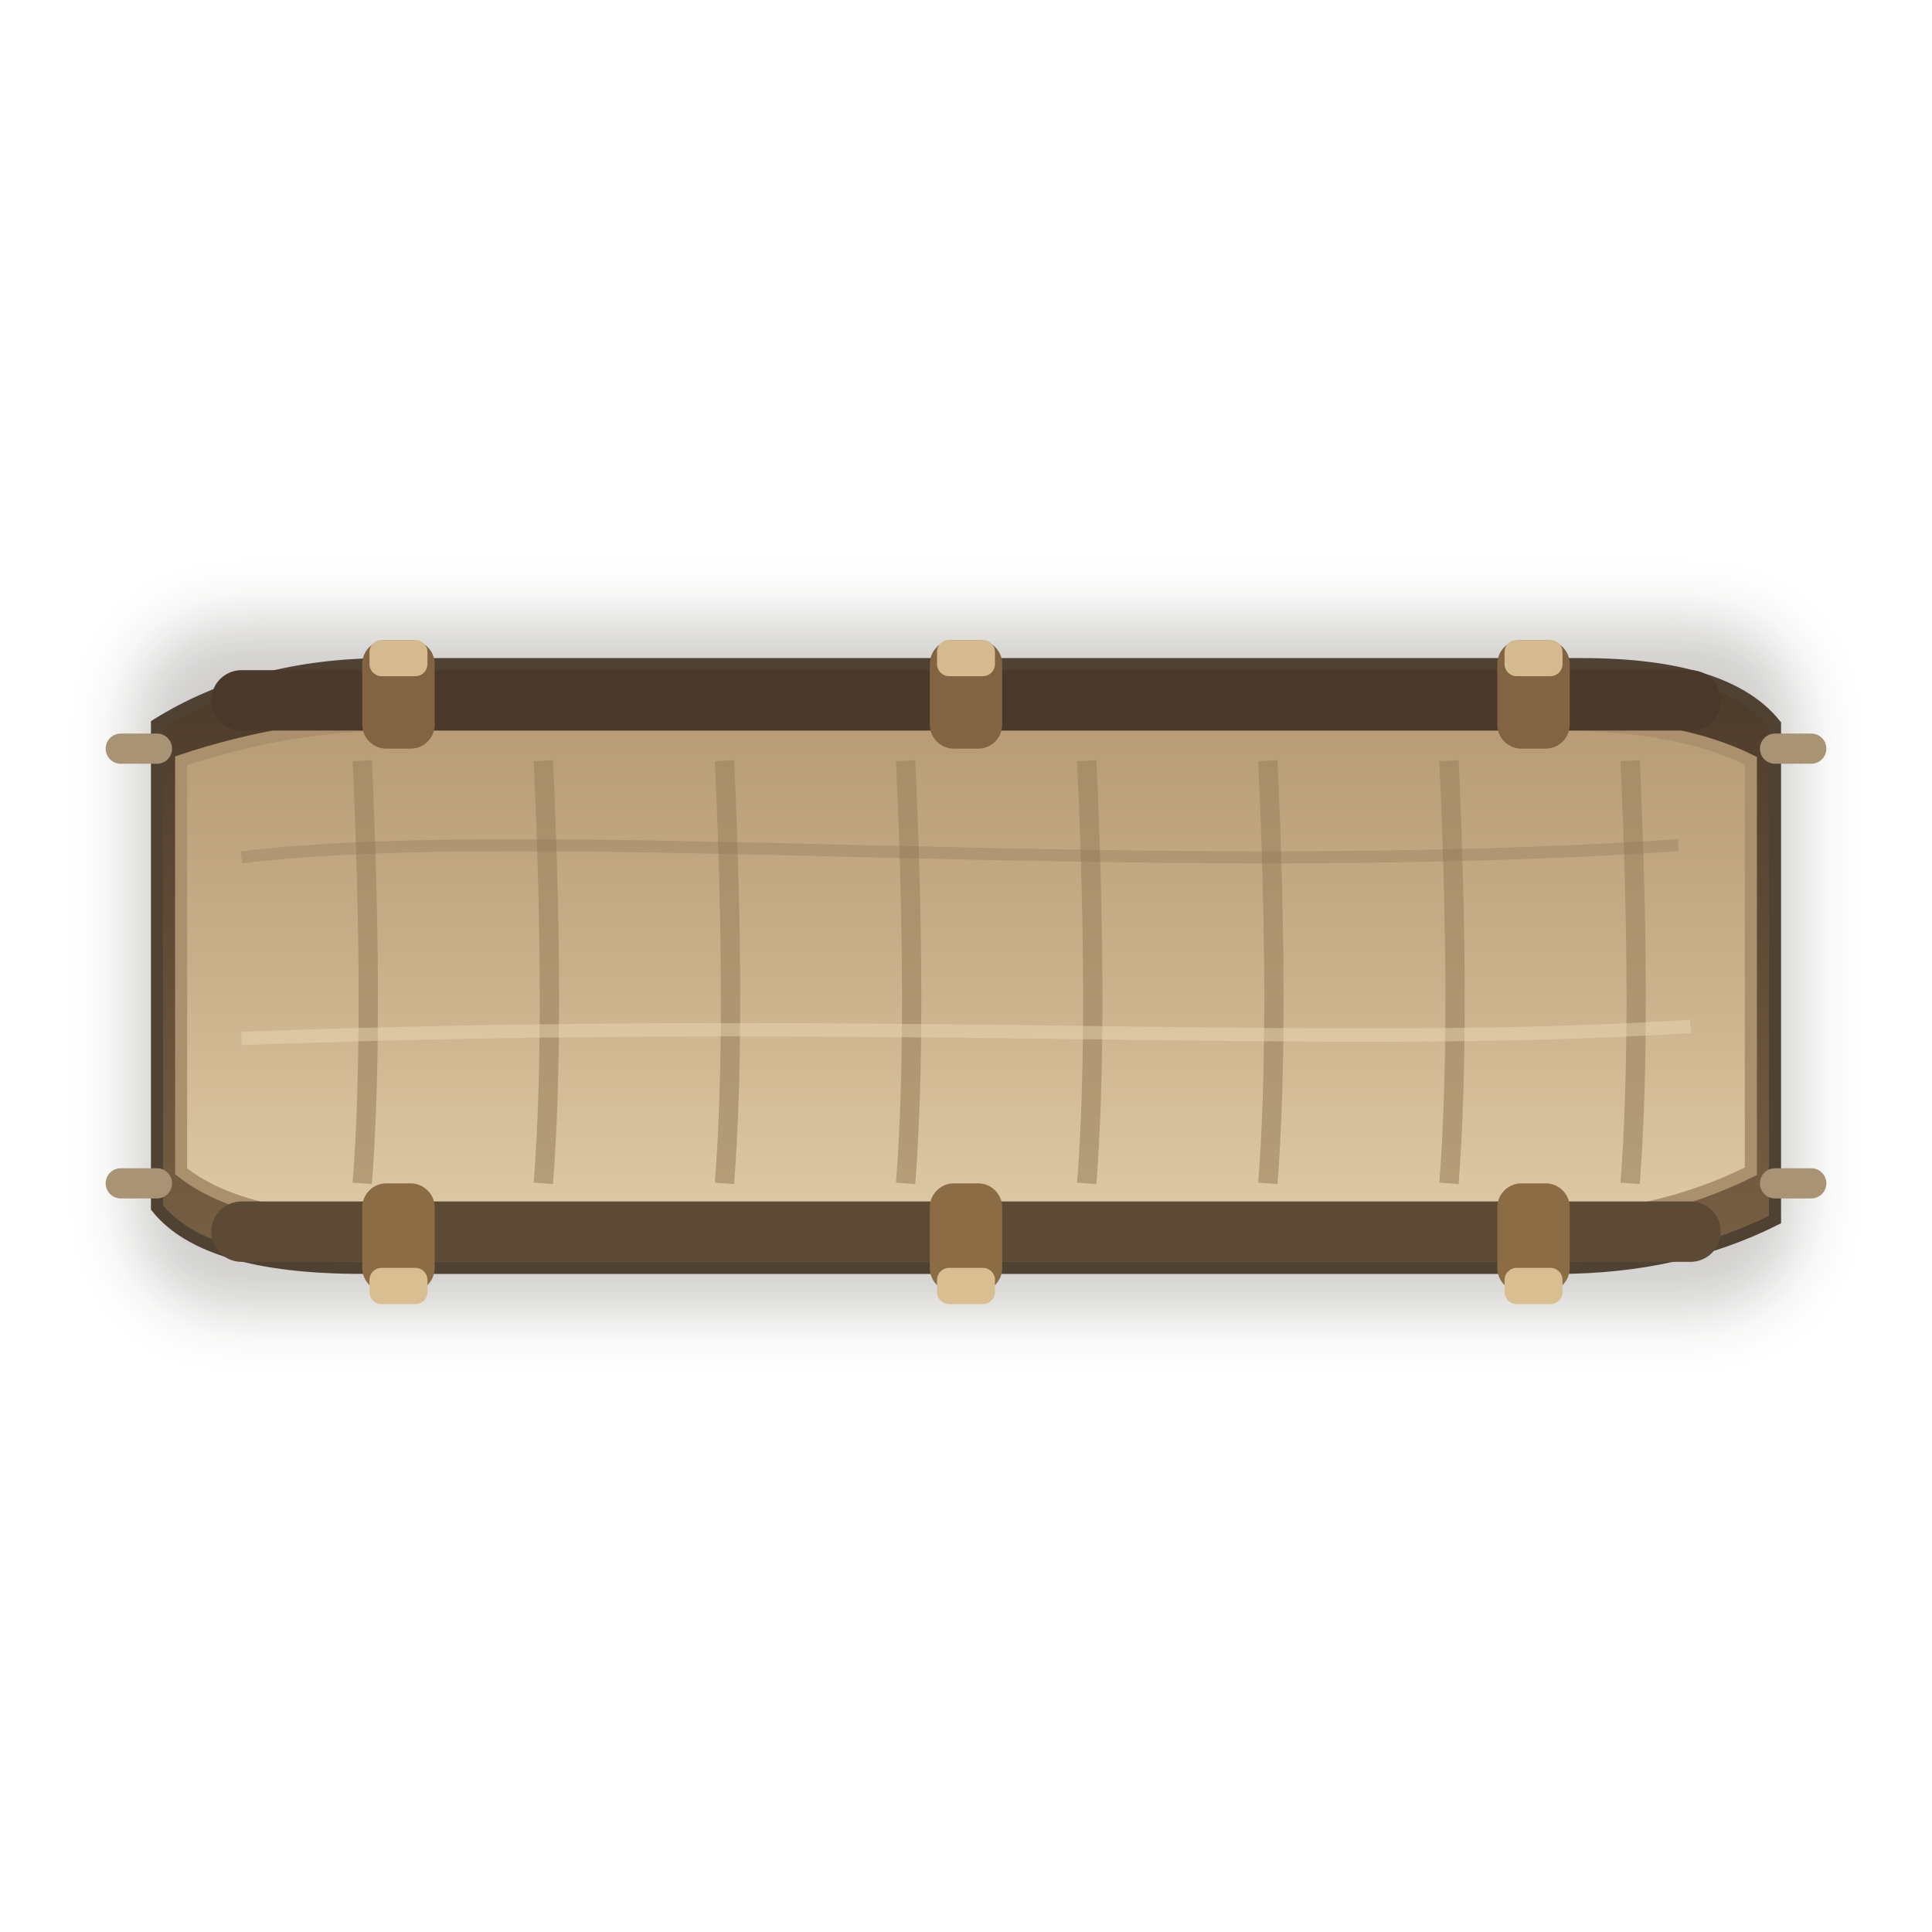
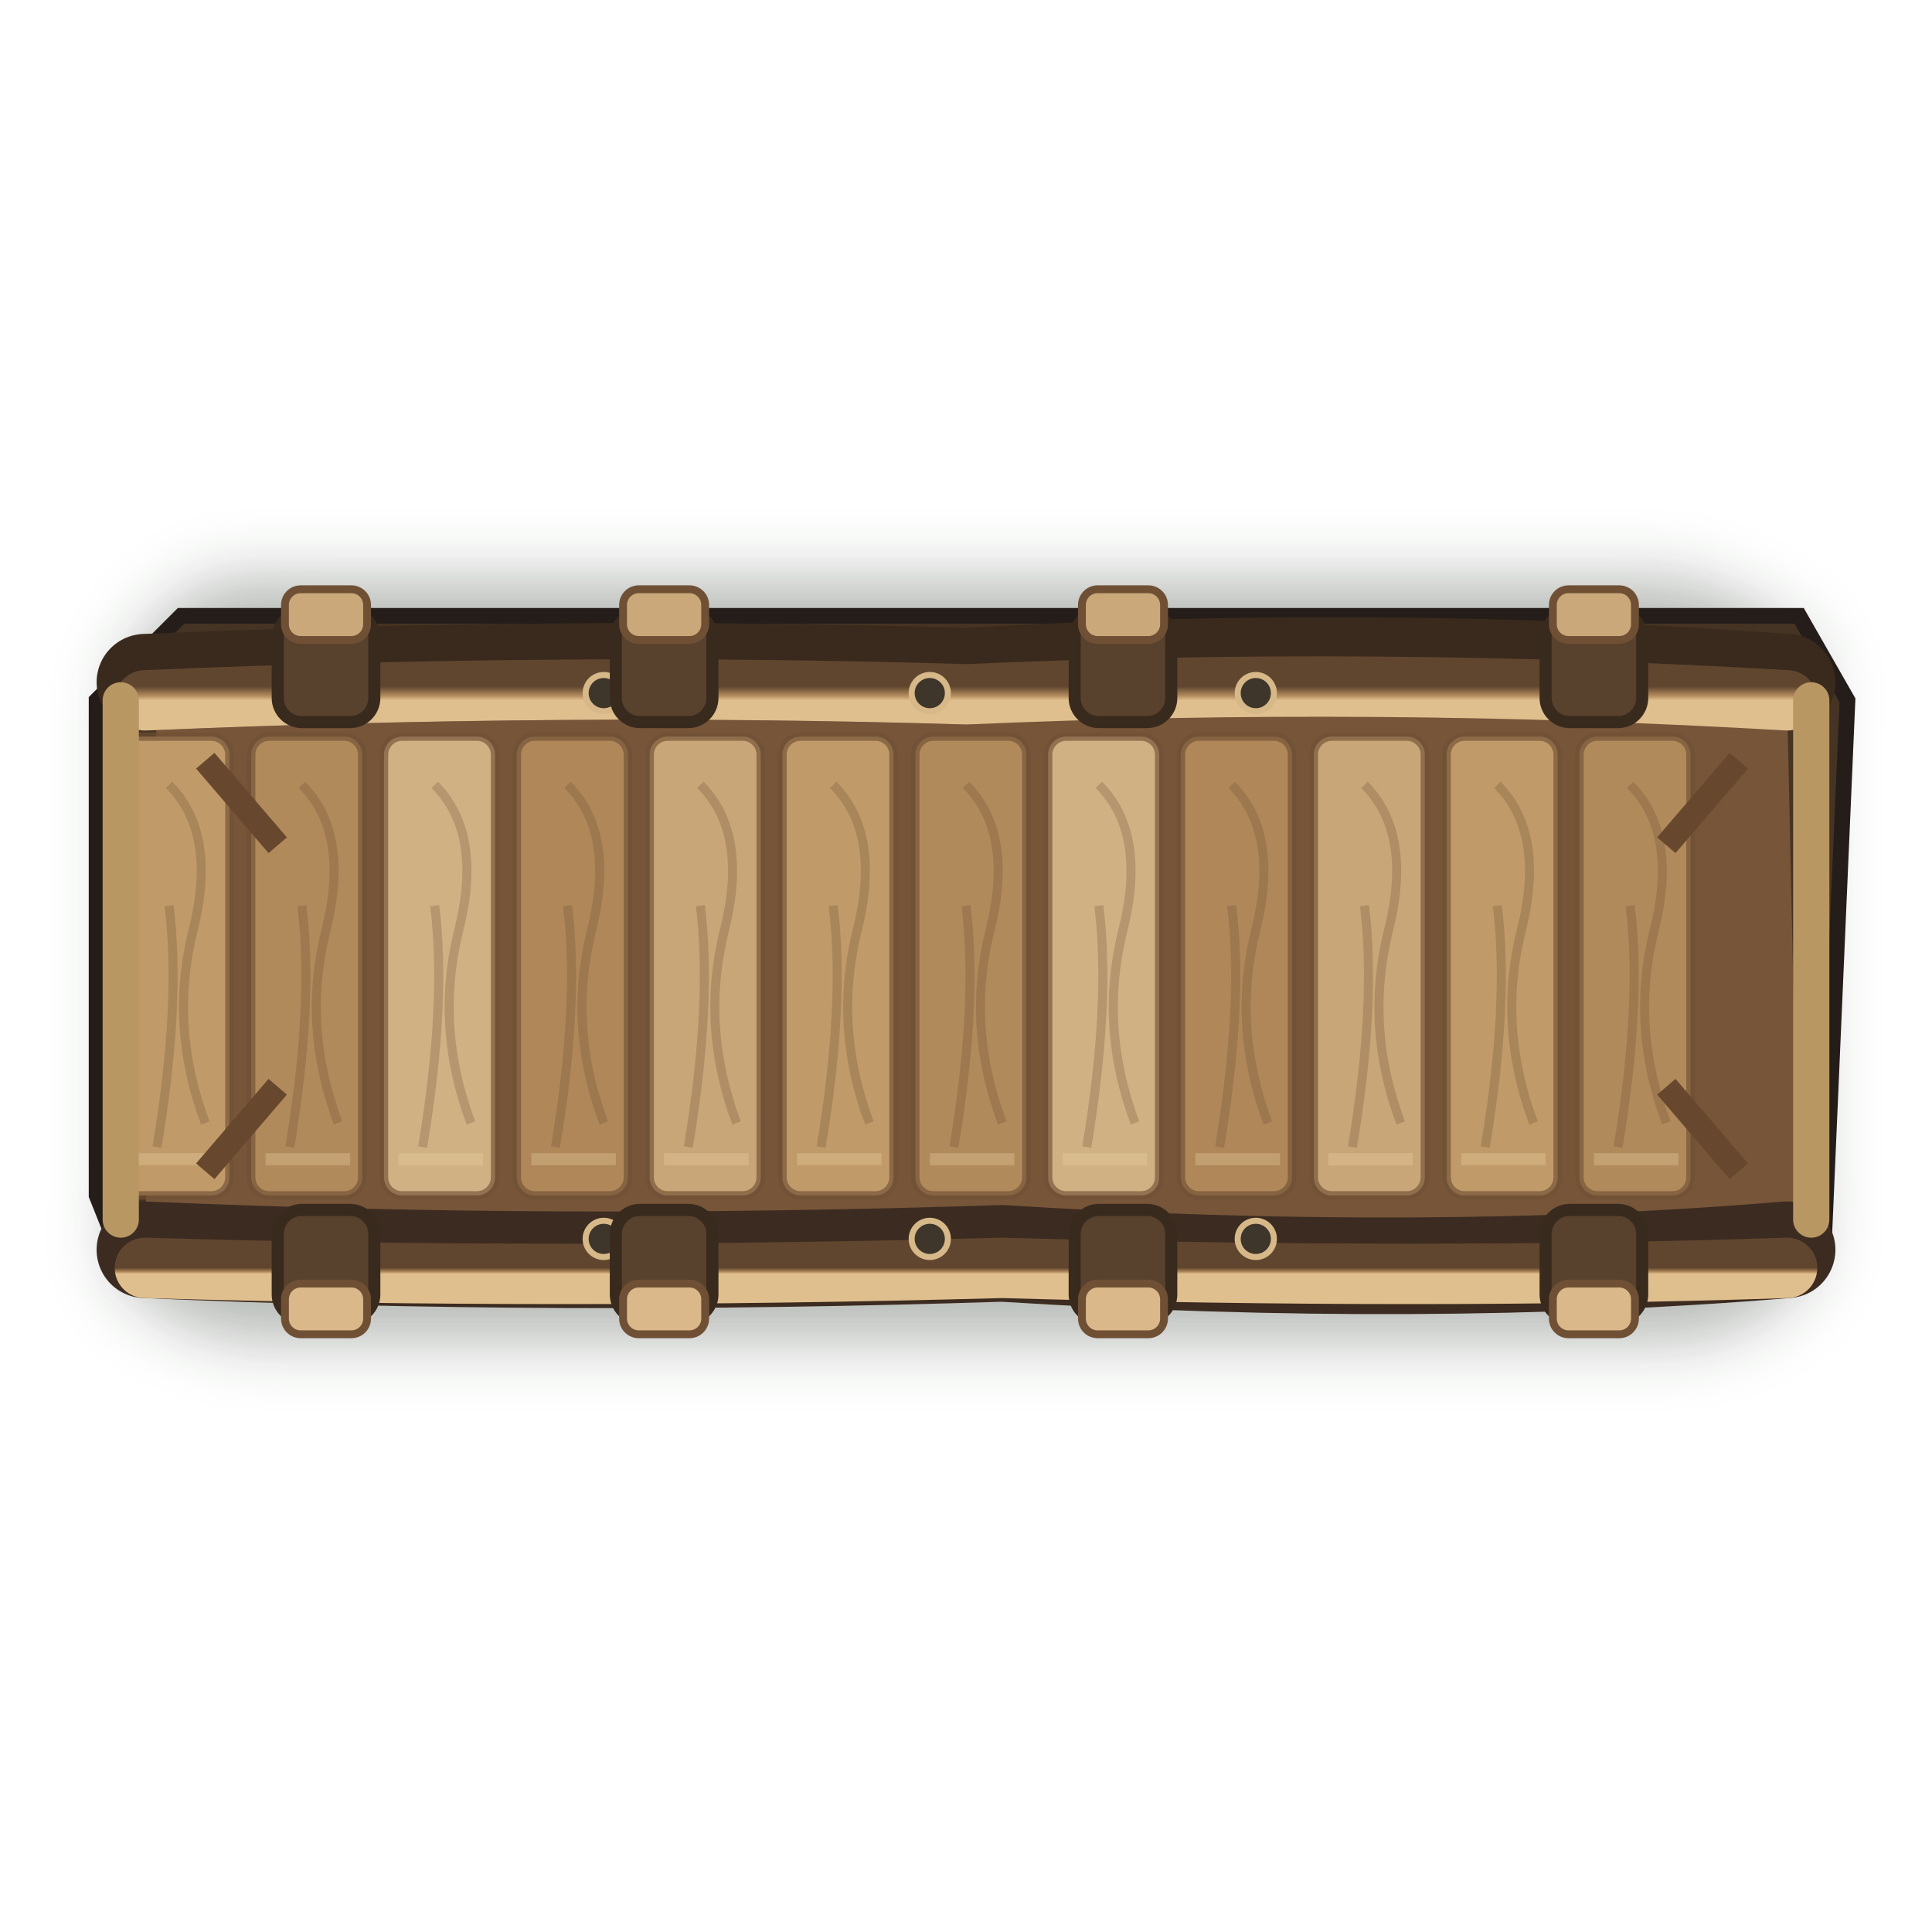
<svg xmlns="http://www.w3.org/2000/svg" width="640" height="640" viewBox="-80 -80 160 160">
  <defs>
    <linearGradient id="deck" x1="0" y1="0" x2="0" y2="1">
-       <stop offset="0" stop-color="#ddc9a4" />
-       <stop offset=".48" stop-color="#cbb18b" />
-       <stop offset="1" stop-color="#b79c76" />
-     </linearGradient>
-     <linearGradient id="edge" x1="0" y1="0" x2="0" y2="1">
-       <stop offset="0" stop-color="#786044" />
-       <stop offset="1" stop-color="#4c3a2a" />
+       <stop offset="0" stop-color="#e5c99c" />
+       <stop offset=".5" stop-color="#bb9464" />
+       <stop offset="1" stop-color="#96714c" />
    </linearGradient>
    <linearGradient id="rail" x1="0" y1="0" x2="0" y2="1">
-       <stop offset="0" stop-color="#e0c69b" />
-       <stop offset="1" stop-color="#9b7b53" />
+       <stop offset="0" stop-color="#e0bf8e" />
+       <stop offset=".34" stop-color="#b28a5c" />
+       <stop offset="1" stop-color="#61462f" />
    </linearGradient>
-     <filter id="shade" x="-20%" y="-40%" width="140%" height="190%">
-       <feGaussianBlur stdDeviation="2.5" />
+     <filter id="shade" x="-30%" y="-50%" width="160%" height="200%">
+       <feGaussianBlur stdDeviation="2.7" />
    </filter>
  </defs>
  <g transform="rotate(180)">
-     <rect x="-69" y="-28.5" width="138" height="57" rx="8" fill="#2c281e" opacity=".22" filter="url(#shade)" />
-     <path d="M-67 -21 Q-59 -25 -49 -25 H50 Q63 -25 67 -20 V20 Q59 25 48 25 H-51 Q-63 25 -67 20Z" fill="url(#edge)" stroke="#4f4233" stroke-width="1" />
-     <path d="M-65 -17 Q-57 -21 -47 -21 H49 Q60 -21 65 -17 V17 Q56 20 47 20 H-49 Q-59 20 -65 17 Z" fill="url(#deck)" stroke="#aa906c" stroke-width="1" />
-     <path d="M-55 -18 Q-56 -5 -55 17" fill="none" stroke="#9c835f" stroke-opacity=".62" stroke-width="1.6" />
-     <path d="M-40 -18 Q-41 -5 -40 17" fill="none" stroke="#9c835f" stroke-opacity=".62" stroke-width="1.6" />
-     <path d="M-25 -18 Q-26 -5 -25 17" fill="none" stroke="#9c835f" stroke-opacity=".62" stroke-width="1.6" />
-     <path d="M-10 -18 Q-11 -5 -10 17" fill="none" stroke="#9c835f" stroke-opacity=".62" stroke-width="1.6" />
-     <path d="M5 -18 Q4 -5 5 17" fill="none" stroke="#9c835f" stroke-opacity=".62" stroke-width="1.6" />
-     <path d="M20 -18 Q19 -5 20 17" fill="none" stroke="#9c835f" stroke-opacity=".62" stroke-width="1.6" />
-     <path d="M35 -18 Q34 -5 35 17" fill="none" stroke="#9c835f" stroke-opacity=".62" stroke-width="1.6" />
-     <path d="M50 -18 Q49 -5 50 17" fill="none" stroke="#9c835f" stroke-opacity=".62" stroke-width="1.6" />
-     <path d="M-60 -5 C-29 -7 6 -4 60 -6" stroke="#f1dfbc" stroke-opacity=".40" stroke-width="1.1" fill="none" />
-     <path d="M-59 10 C-14 7 35 12 60 9" stroke="#8c765a" stroke-opacity=".32" stroke-width="1" fill="none" />
-     <path d="M-60 -22 H60" stroke="#5d4a34" stroke-width="5" stroke-linecap="round" />
-     <path d="M-60 -24 H60" stroke="url(#rail)" stroke-width="3.1" stroke-linecap="round" />
-     <path d="M-60 22 H60" stroke="#4a392a" stroke-width="5" stroke-linecap="round" />
-     <path d="M-60 20 H60" stroke="url(#rail)" stroke-width="3.1" stroke-linecap="round" />
+     <path d="M-70 -20 Q-72 -28 -60 -31 H60 Q73 -28 70 -20 L70 24 Q65 33 58 32 H-59 Q-73 28 -70 20Z" fill="#283028" opacity=".34" filter="url(#shade)" />
+     <path d="M-71 -24 L70 -24 L72 -19 L72 22 L65 29 L-69 29 L-73 22Z" fill="#453323" stroke="#241d19" stroke-width="1.3" />
+     <path d="M-69 -24 L68 -24 L67 22 L-68 22 Z" fill="#765539" />
    <g>
-       <rect x="-50" y="-27" width="6" height="9" rx="2" fill="#8c6c45" />
-       <rect x="-49.4" y="-28" width="4.8" height="3" rx="1" fill="#d8be91" />
-       <rect x="-50" y="18" width="6" height="9" rx="2" fill="#826342" />
-       <rect x="-49.4" y="24" width="4.8" height="3" rx="1" fill="#d4ba8e" />
+       <rect x="-60" y="-19" width="9.2" height="38" rx="1.5" fill="#b18a5b" stroke="#705035" stroke-opacity=".65" stroke-width=".7" />
+       <path d="M-58 -13 q3 8 1 16 t2 12 M-54 -15 q-2 12 -1 20" fill="none" stroke="#69492e" stroke-opacity=".26" stroke-width=".75" />
+       <path d="M-59 -16 H-52" stroke="#ead2a4" stroke-opacity=".32" stroke-width="1" />
    </g>
    <g>
-       <rect x="-3" y="-27" width="6" height="9" rx="2" fill="#8c6c45" />
-       <rect x="-2.4" y="-28" width="4.8" height="3" rx="1" fill="#d8be91" />
-       <rect x="-3" y="18" width="6" height="9" rx="2" fill="#826342" />
-       <rect x="-2.4" y="24" width="4.8" height="3" rx="1" fill="#d4ba8e" />
+       <rect x="-49" y="-19" width="9.2" height="38" rx="1.5" fill="#c09a69" stroke="#705035" stroke-opacity=".65" stroke-width=".7" />
+       <path d="M-47 -13 q3 8 1 16 t2 12 M-43 -15 q-2 12 -1 20" fill="none" stroke="#69492e" stroke-opacity=".26" stroke-width=".75" />
+       <path d="M-48 -16 H-41" stroke="#ead2a4" stroke-opacity=".32" stroke-width="1" />
    </g>
    <g>
-       <rect x="44" y="-27" width="6" height="9" rx="2" fill="#8c6c45" />
-       <rect x="44.6" y="-28" width="4.8" height="3" rx="1" fill="#d8be91" />
-       <rect x="44" y="18" width="6" height="9" rx="2" fill="#826342" />
-       <rect x="44.6" y="24" width="4.8" height="3" rx="1" fill="#d4ba8e" />
+       <rect x="-38" y="-19" width="9.2" height="38" rx="1.5" fill="#c9a678" stroke="#705035" stroke-opacity=".65" stroke-width=".7" />
+       <path d="M-36 -13 q3 8 1 16 t2 12 M-32 -15 q-2 12 -1 20" fill="none" stroke="#69492e" stroke-opacity=".26" stroke-width=".75" />
+       <path d="M-37 -16 H-30" stroke="#ead2a4" stroke-opacity=".32" stroke-width="1" />
    </g>
-     <path d="M-67 -18 L-70 -18 M67 -18 L70 -18 M-67 18 L-70 18 M67 18 L70 18" stroke="#a99375" stroke-width="2.5" stroke-linecap="round" />
+     <g>
+       <rect x="-27" y="-19" width="9.2" height="38" rx="1.5" fill="#af8759" stroke="#705035" stroke-opacity=".65" stroke-width=".7" />
+       <path d="M-25 -13 q3 8 1 16 t2 12 M-21 -15 q-2 12 -1 20" fill="none" stroke="#69492e" stroke-opacity=".26" stroke-width=".75" />
+       <path d="M-26 -16 H-19" stroke="#ead2a4" stroke-opacity=".32" stroke-width="1" />
+     </g>
+     <g>
+       <rect x="-16" y="-19" width="9.2" height="38" rx="1.5" fill="#d0b184" stroke="#705035" stroke-opacity=".65" stroke-width=".7" />
+       <path d="M-14 -13 q3 8 1 16 t2 12 M-10 -15 q-2 12 -1 20" fill="none" stroke="#69492e" stroke-opacity=".26" stroke-width=".75" />
+       <path d="M-15 -16 H-8" stroke="#ead2a4" stroke-opacity=".32" stroke-width="1" />
+     </g>
+     <g>
+       <rect x="-5" y="-19" width="9.2" height="38" rx="1.5" fill="#b18a5b" stroke="#705035" stroke-opacity=".65" stroke-width=".7" />
+       <path d="M-3 -13 q3 8 1 16 t2 12 M1 -15 q-2 12 -1 20" fill="none" stroke="#69492e" stroke-opacity=".26" stroke-width=".75" />
+       <path d="M-4 -16 H3" stroke="#ead2a4" stroke-opacity=".32" stroke-width="1" />
+     </g>
+     <g>
+       <rect x="6" y="-19" width="9.2" height="38" rx="1.5" fill="#c09a69" stroke="#705035" stroke-opacity=".65" stroke-width=".7" />
+       <path d="M8 -13 q3 8 1 16 t2 12 M12 -15 q-2 12 -1 20" fill="none" stroke="#69492e" stroke-opacity=".26" stroke-width=".75" />
+       <path d="M7 -16 H14" stroke="#ead2a4" stroke-opacity=".32" stroke-width="1" />
+     </g>
+     <g>
+       <rect x="17" y="-19" width="9.2" height="38" rx="1.5" fill="#c9a678" stroke="#705035" stroke-opacity=".65" stroke-width=".7" />
+       <path d="M19 -13 q3 8 1 16 t2 12 M23 -15 q-2 12 -1 20" fill="none" stroke="#69492e" stroke-opacity=".26" stroke-width=".75" />
+       <path d="M18 -16 H25" stroke="#ead2a4" stroke-opacity=".32" stroke-width="1" />
+     </g>
+     <g>
+       <rect x="28" y="-19" width="9.2" height="38" rx="1.5" fill="#af8759" stroke="#705035" stroke-opacity=".65" stroke-width=".7" />
+       <path d="M30 -13 q3 8 1 16 t2 12 M34 -15 q-2 12 -1 20" fill="none" stroke="#69492e" stroke-opacity=".26" stroke-width=".75" />
+       <path d="M29 -16 H36" stroke="#ead2a4" stroke-opacity=".32" stroke-width="1" />
+     </g>
+     <g>
+       <rect x="39" y="-19" width="9.2" height="38" rx="1.5" fill="#d0b184" stroke="#705035" stroke-opacity=".65" stroke-width=".7" />
+       <path d="M41 -13 q3 8 1 16 t2 12 M45 -15 q-2 12 -1 20" fill="none" stroke="#69492e" stroke-opacity=".26" stroke-width=".75" />
+       <path d="M40 -16 H47" stroke="#ead2a4" stroke-opacity=".32" stroke-width="1" />
+     </g>
+     <g>
+       <rect x="50" y="-19" width="9.2" height="38" rx="1.5" fill="#b18a5b" stroke="#705035" stroke-opacity=".65" stroke-width=".7" />
+       <path d="M52 -13 q3 8 1 16 t2 12 M56 -15 q-2 12 -1 20" fill="none" stroke="#69492e" stroke-opacity=".26" stroke-width=".75" />
+       <path d="M51 -16 H58" stroke="#ead2a4" stroke-opacity=".32" stroke-width="1" />
+     </g>
+     <g>
+       <rect x="61" y="-19" width="9.2" height="38" rx="1.5" fill="#c09a69" stroke="#705035" stroke-opacity=".65" stroke-width=".7" />
+       <path d="M63 -13 q3 8 1 16 t2 12 M67 -15 q-2 12 -1 20" fill="none" stroke="#69492e" stroke-opacity=".26" stroke-width=".75" />
+       <path d="M62 -16 H69" stroke="#ead2a4" stroke-opacity=".32" stroke-width="1" />
+     </g>
+     <path d="M-68 -23.5 Q-38 -26 -3 -23.8 Q34 -25 68 -23.5" fill="none" stroke="#3c2b20" stroke-width="8" stroke-linecap="round" />
+     <path d="M-68 -25 Q-38 -26 -3 -25 Q34 -26 68 -25" fill="none" stroke="url(#rail)" stroke-width="5" stroke-linecap="round" />
+     <path d="M-68 23.5 Q-34 26 0 24 Q33 25 68 23.5" fill="none" stroke="#3a2a1d" stroke-width="8" stroke-linecap="round" />
+     <path d="M-68 22 Q-34 24 0 22.5 Q33 23.5 68 22" fill="none" stroke="url(#rail)" stroke-width="5" stroke-linecap="round" />
+     <circle cx="-50" cy="-22.6" r="1.5" fill="#3e352b" stroke="#d7b889" stroke-width=".5" />
+     <circle cx="-50" cy="22.6" r="1.5" fill="#3e352b" stroke="#d7b889" stroke-width=".5" />
+     <circle cx="-24" cy="-22.6" r="1.5" fill="#3e352b" stroke="#d7b889" stroke-width=".5" />
+     <circle cx="-24" cy="22.6" r="1.5" fill="#3e352b" stroke="#d7b889" stroke-width=".5" />
+     <circle cx="3" cy="-22.6" r="1.5" fill="#3e352b" stroke="#d7b889" stroke-width=".5" />
+     <circle cx="3" cy="22.6" r="1.5" fill="#3e352b" stroke="#d7b889" stroke-width=".5" />
+     <circle cx="30" cy="-22.6" r="1.5" fill="#3e352b" stroke="#d7b889" stroke-width=".5" />
+     <circle cx="30" cy="22.6" r="1.5" fill="#3e352b" stroke="#d7b889" stroke-width=".5" />
+     <circle cx="52" cy="-22.6" r="1.5" fill="#3e352b" stroke="#d7b889" stroke-width=".5" />
+     <circle cx="52" cy="22.6" r="1.5" fill="#3e352b" stroke="#d7b889" stroke-width=".5" />
+     <g>
+       <rect x="-56" y="-29.2" width="8" height="9" rx="2" fill="#58412d" stroke="#392a1e" stroke-width="1" />
+       <rect x="-55.4" y="-30.5" width="6.8" height="4.2" rx="1.3" fill="#dab88a" stroke="#6f5035" stroke-width=".65" />
+       <rect x="-56" y="20.2" width="8" height="9" rx="2" fill="#58412d" stroke="#392a1e" stroke-width="1" />
+       <rect x="-55.4" y="27" width="6.8" height="4.2" rx="1.3" fill="#caa879" stroke="#6f5035" stroke-width=".65" />
+     </g>
+     <g>
+       <rect x="-17" y="-29.2" width="8" height="9" rx="2" fill="#58412d" stroke="#392a1e" stroke-width="1" />
+       <rect x="-16.4" y="-30.5" width="6.8" height="4.2" rx="1.3" fill="#dab88a" stroke="#6f5035" stroke-width=".65" />
+       <rect x="-17" y="20.2" width="8" height="9" rx="2" fill="#58412d" stroke="#392a1e" stroke-width="1" />
+       <rect x="-16.4" y="27" width="6.8" height="4.2" rx="1.3" fill="#caa879" stroke="#6f5035" stroke-width=".65" />
+     </g>
+     <g>
+       <rect x="21" y="-29.2" width="8" height="9" rx="2" fill="#58412d" stroke="#392a1e" stroke-width="1" />
+       <rect x="21.6" y="-30.5" width="6.8" height="4.2" rx="1.3" fill="#dab88a" stroke="#6f5035" stroke-width=".65" />
+       <rect x="21" y="20.2" width="8" height="9" rx="2" fill="#58412d" stroke="#392a1e" stroke-width="1" />
+       <rect x="21.6" y="27" width="6.8" height="4.2" rx="1.3" fill="#caa879" stroke="#6f5035" stroke-width=".65" />
+     </g>
+     <g>
+       <rect x="49" y="-29.2" width="8" height="9" rx="2" fill="#58412d" stroke="#392a1e" stroke-width="1" />
+       <rect x="49.6" y="-30.5" width="6.8" height="4.2" rx="1.3" fill="#dab88a" stroke="#6f5035" stroke-width=".65" />
+       <rect x="49" y="20.2" width="8" height="9" rx="2" fill="#58412d" stroke="#392a1e" stroke-width="1" />
+       <rect x="49.6" y="27" width="6.8" height="4.2" rx="1.3" fill="#caa879" stroke="#6f5035" stroke-width=".65" />
+     </g>
+     <path d="M-70 -21 V22 M70 -21 V22" fill="none" stroke="#b99763" stroke-width="3" stroke-linecap="round" />
+     <path d="M-64 -17 L-58 -10 M63 -17 L57 -10 M-64 17 L-58 10 M63 17 L57 10" stroke="#67472d" stroke-width="2" fill="none" />
  </g>
</svg>
